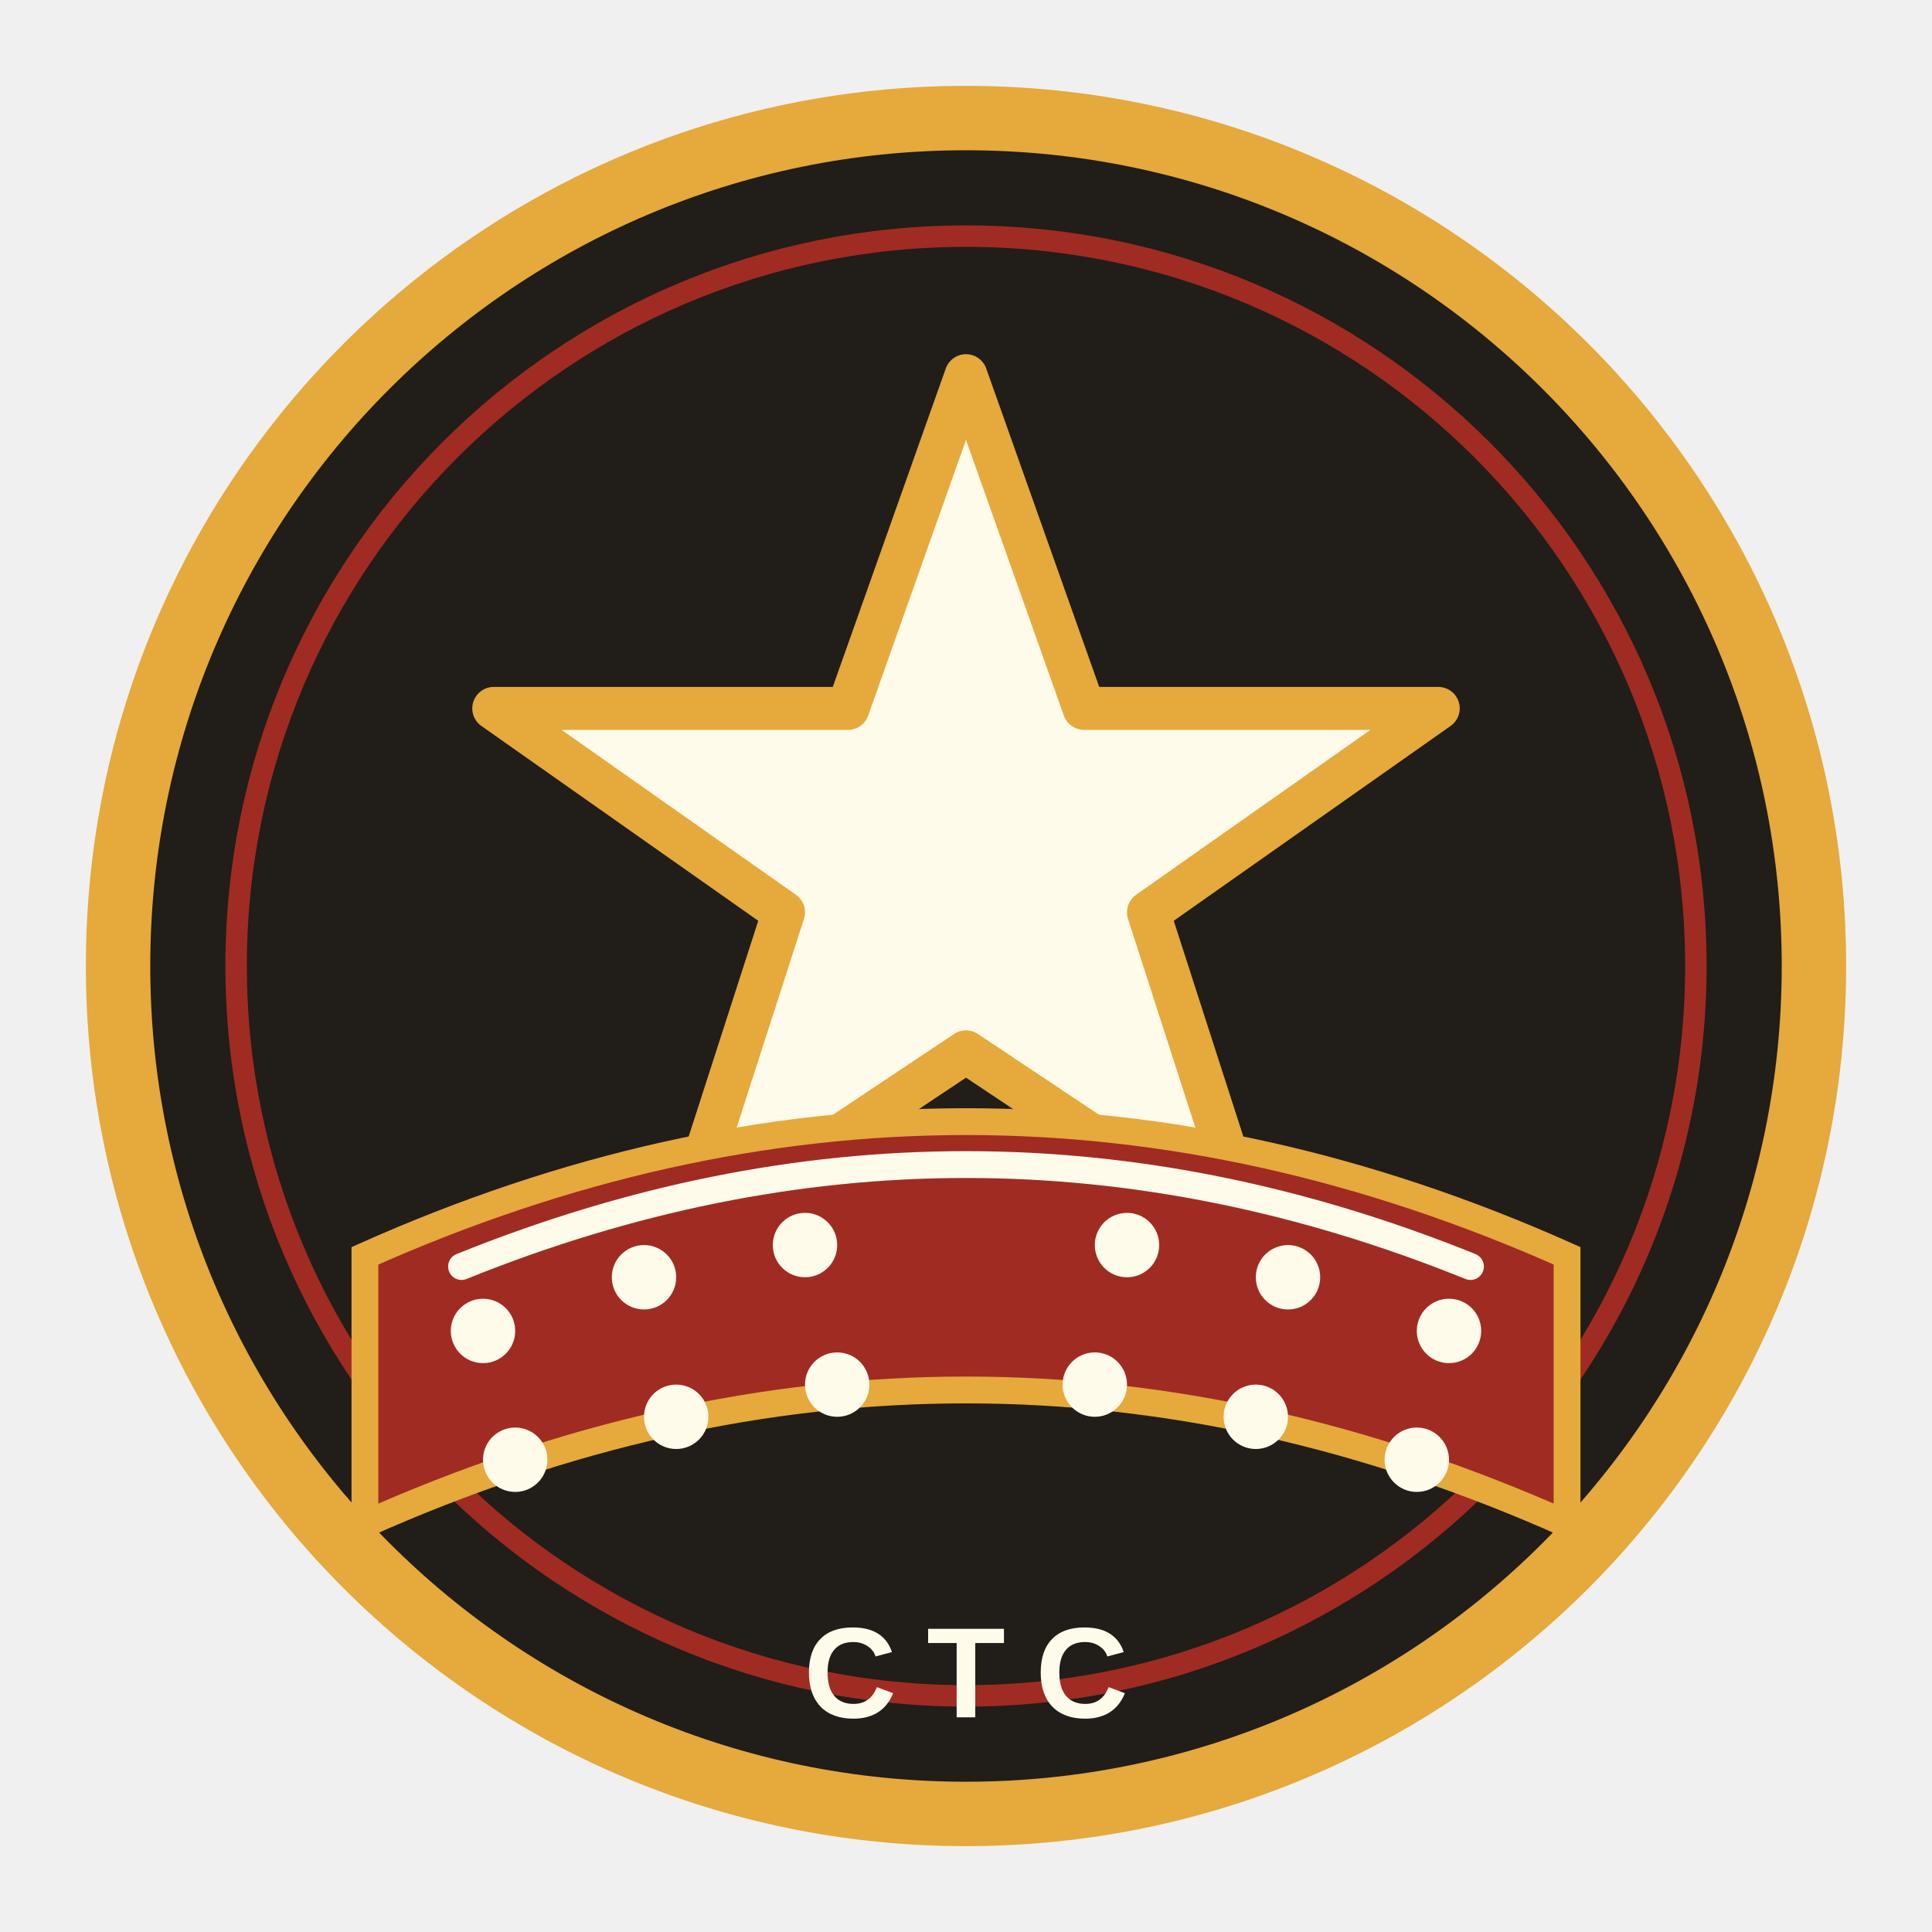
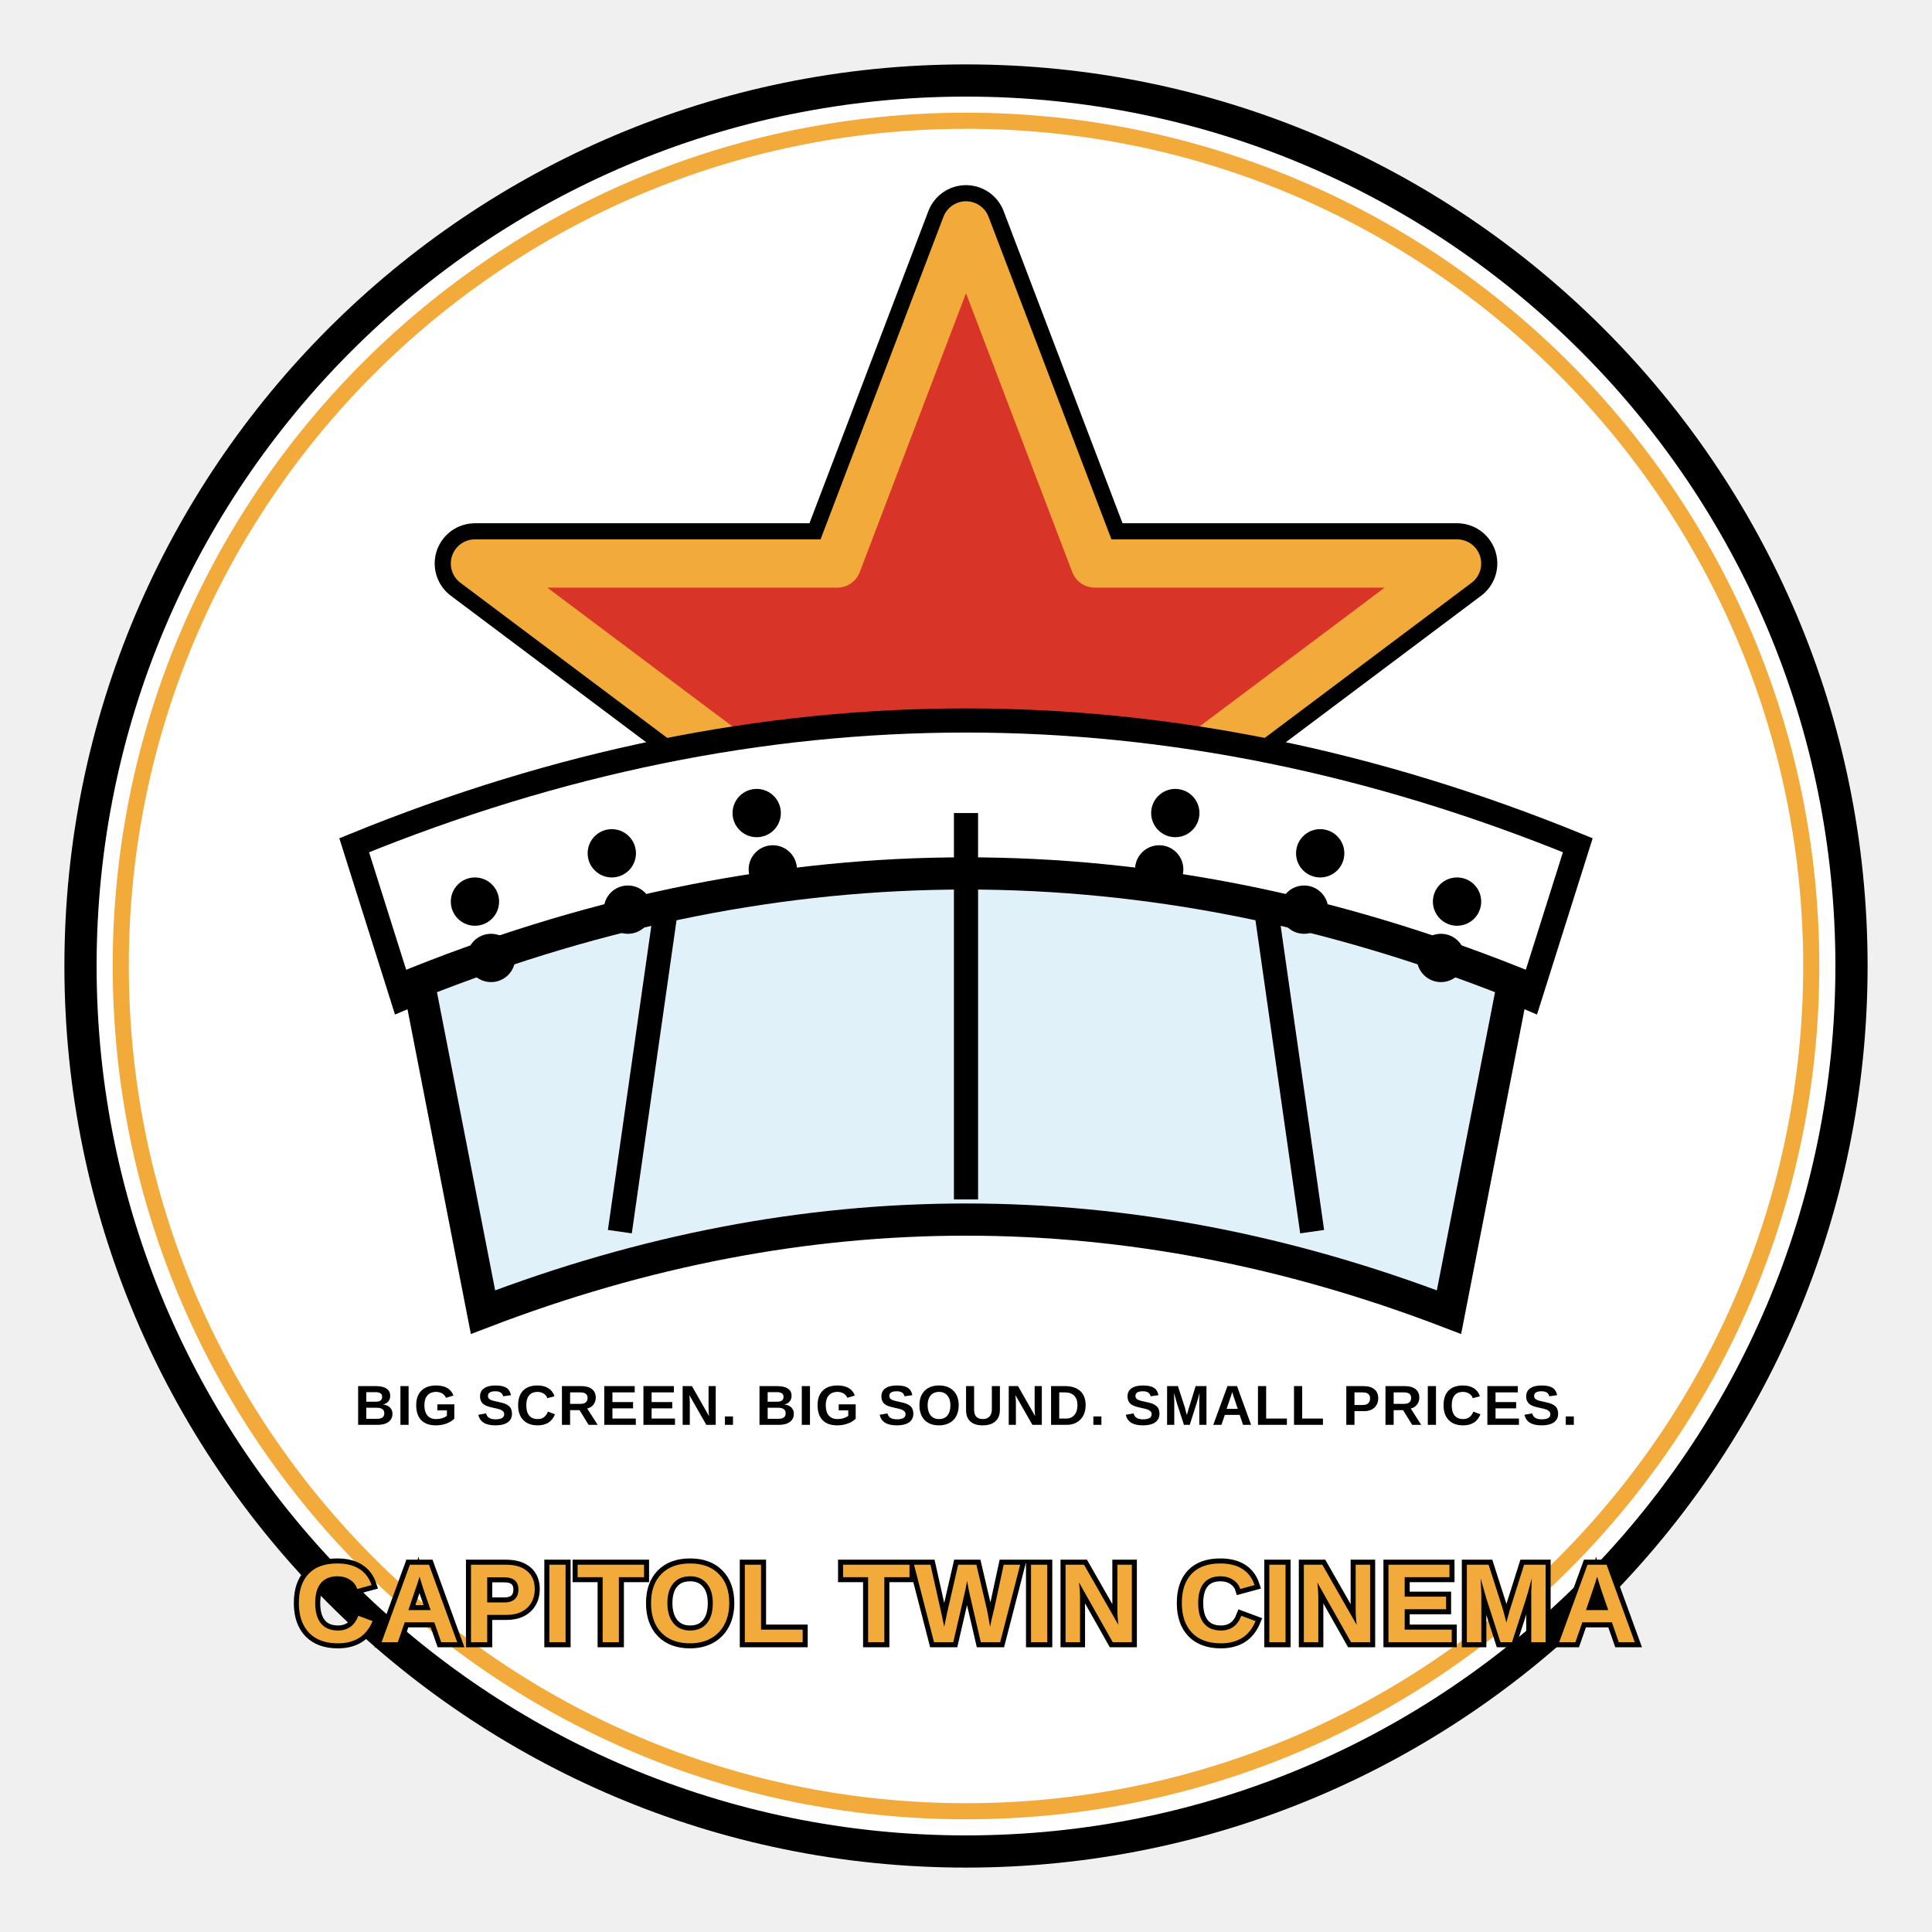
- <svg xmlns="http://www.w3.org/2000/svg" viewBox="0 0 180 180" role="img" aria-labelledby="mark-title mark-desc">
-   <circle cx="90" cy="90" r="79" fill="#211d18" stroke="#e5a93c" stroke-width="6" />
-   <circle cx="90" cy="90" r="68" fill="none" stroke="#a02b22" stroke-width="2" />
-   <path d="M90 35 101 66h33l-27 19 10 31-27-18-27 18 10-31-27-19h33Z" fill="#fffbeb" stroke="#e5a93c" stroke-width="4" stroke-linejoin="round" />
-   <path d="M34 117Q90 92 146 117v25Q90 117 34 142Z" fill="#a02b22" stroke="#e5a93c" stroke-width="2.5" />
-   <path d="M43 118Q90 99 137 118" fill="none" stroke="#fffbeb" stroke-width="2.5" stroke-linecap="round" />
-   <g fill="#fffbeb">
-     <circle cx="45" cy="124" r="3" />
-     <circle cx="60" cy="119" r="3" />
-     <circle cx="75" cy="116" r="3" />
-     <circle cx="105" cy="116" r="3" />
-     <circle cx="120" cy="119" r="3" />
-     <circle cx="135" cy="124" r="3" />
-     <circle cx="48" cy="136" r="3" />
-     <circle cx="63" cy="132" r="3" />
-     <circle cx="78" cy="129" r="3" />
-     <circle cx="102" cy="129" r="3" />
-     <circle cx="117" cy="132" r="3" />
-     <circle cx="132" cy="136" r="3" />
+ <svg xmlns="http://www.w3.org/2000/svg" viewBox="0 0 240 240" role="img" aria-labelledby="mark-title mark-desc">
+   <circle cx="120" cy="120" r="110" fill="#FFFFFF" stroke="#000000" stroke-width="4" />
+   <circle cx="120" cy="120" r="105" fill="none" stroke="#F2AA3B" stroke-width="2" />
+   <path d="M120 28 136 70h45l-36 27 14 44-39-26-39 26 14-44-36-27h45Z" fill="#D83428" stroke="#000000" stroke-width="10" stroke-linejoin="round" />
+   <path d="M120 28 136 70h45l-36 27 14 44-39-26-39 26 14-44-36-27h45Z" fill="#D83428" stroke="#F2AA3B" stroke-width="6" stroke-linejoin="round" />
+   <path d="M44 105Q120 74 196 105L190 124Q120 94 50 124Z" fill="#FFFFFF" stroke="#000000" stroke-width="3" />
+   <path d="M52 122Q120 95 188 122L180 163Q120 140 60 163Z" fill="#E0F1F9" stroke="#000000" stroke-width="4" />
+   <path d="M83 111 77 153M120 101v48M157 111l6 42" fill="none" stroke="#000000" stroke-width="3" />
+   <g fill="#000000">
+     <circle cx="59" cy="112" r="3" />
+     <circle cx="76" cy="106" r="3" />
+     <circle cx="94" cy="101" r="3" />
+     <circle cx="146" cy="101" r="3" />
+     <circle cx="164" cy="106" r="3" />
+     <circle cx="181" cy="112" r="3" />
+     <circle cx="61" cy="119" r="3" />
+     <circle cx="78" cy="113" r="3" />
+     <circle cx="96" cy="108" r="3" />
+     <circle cx="144" cy="108" r="3" />
+     <circle cx="162" cy="113" r="3" />
+     <circle cx="179" cy="119" r="3" />
  </g>
-   <text x="90" y="160" text-anchor="middle" fill="#fffbeb" font-family="Arial,Helvetica,sans-serif" font-size="12" font-weight="900" letter-spacing="2.8">CTC</text>
+   <text x="120" y="177" text-anchor="middle" fill="#000000" font-family="Arial,Helvetica,sans-serif" font-size="7" font-weight="900" letter-spacing=".2">BIG SCREEN. BIG SOUND. SMALL PRICES.</text>
+   <text x="120" y="204" text-anchor="middle" textLength="148" lengthAdjust="spacingAndGlyphs" fill="#F2AA3B" stroke="#000000" stroke-width="1.25" paint-order="stroke" font-family="Arial,Helvetica,sans-serif" font-size="14" font-weight="900" letter-spacing=".4">CAPITOL TWIN CINEMA</text>
</svg>
